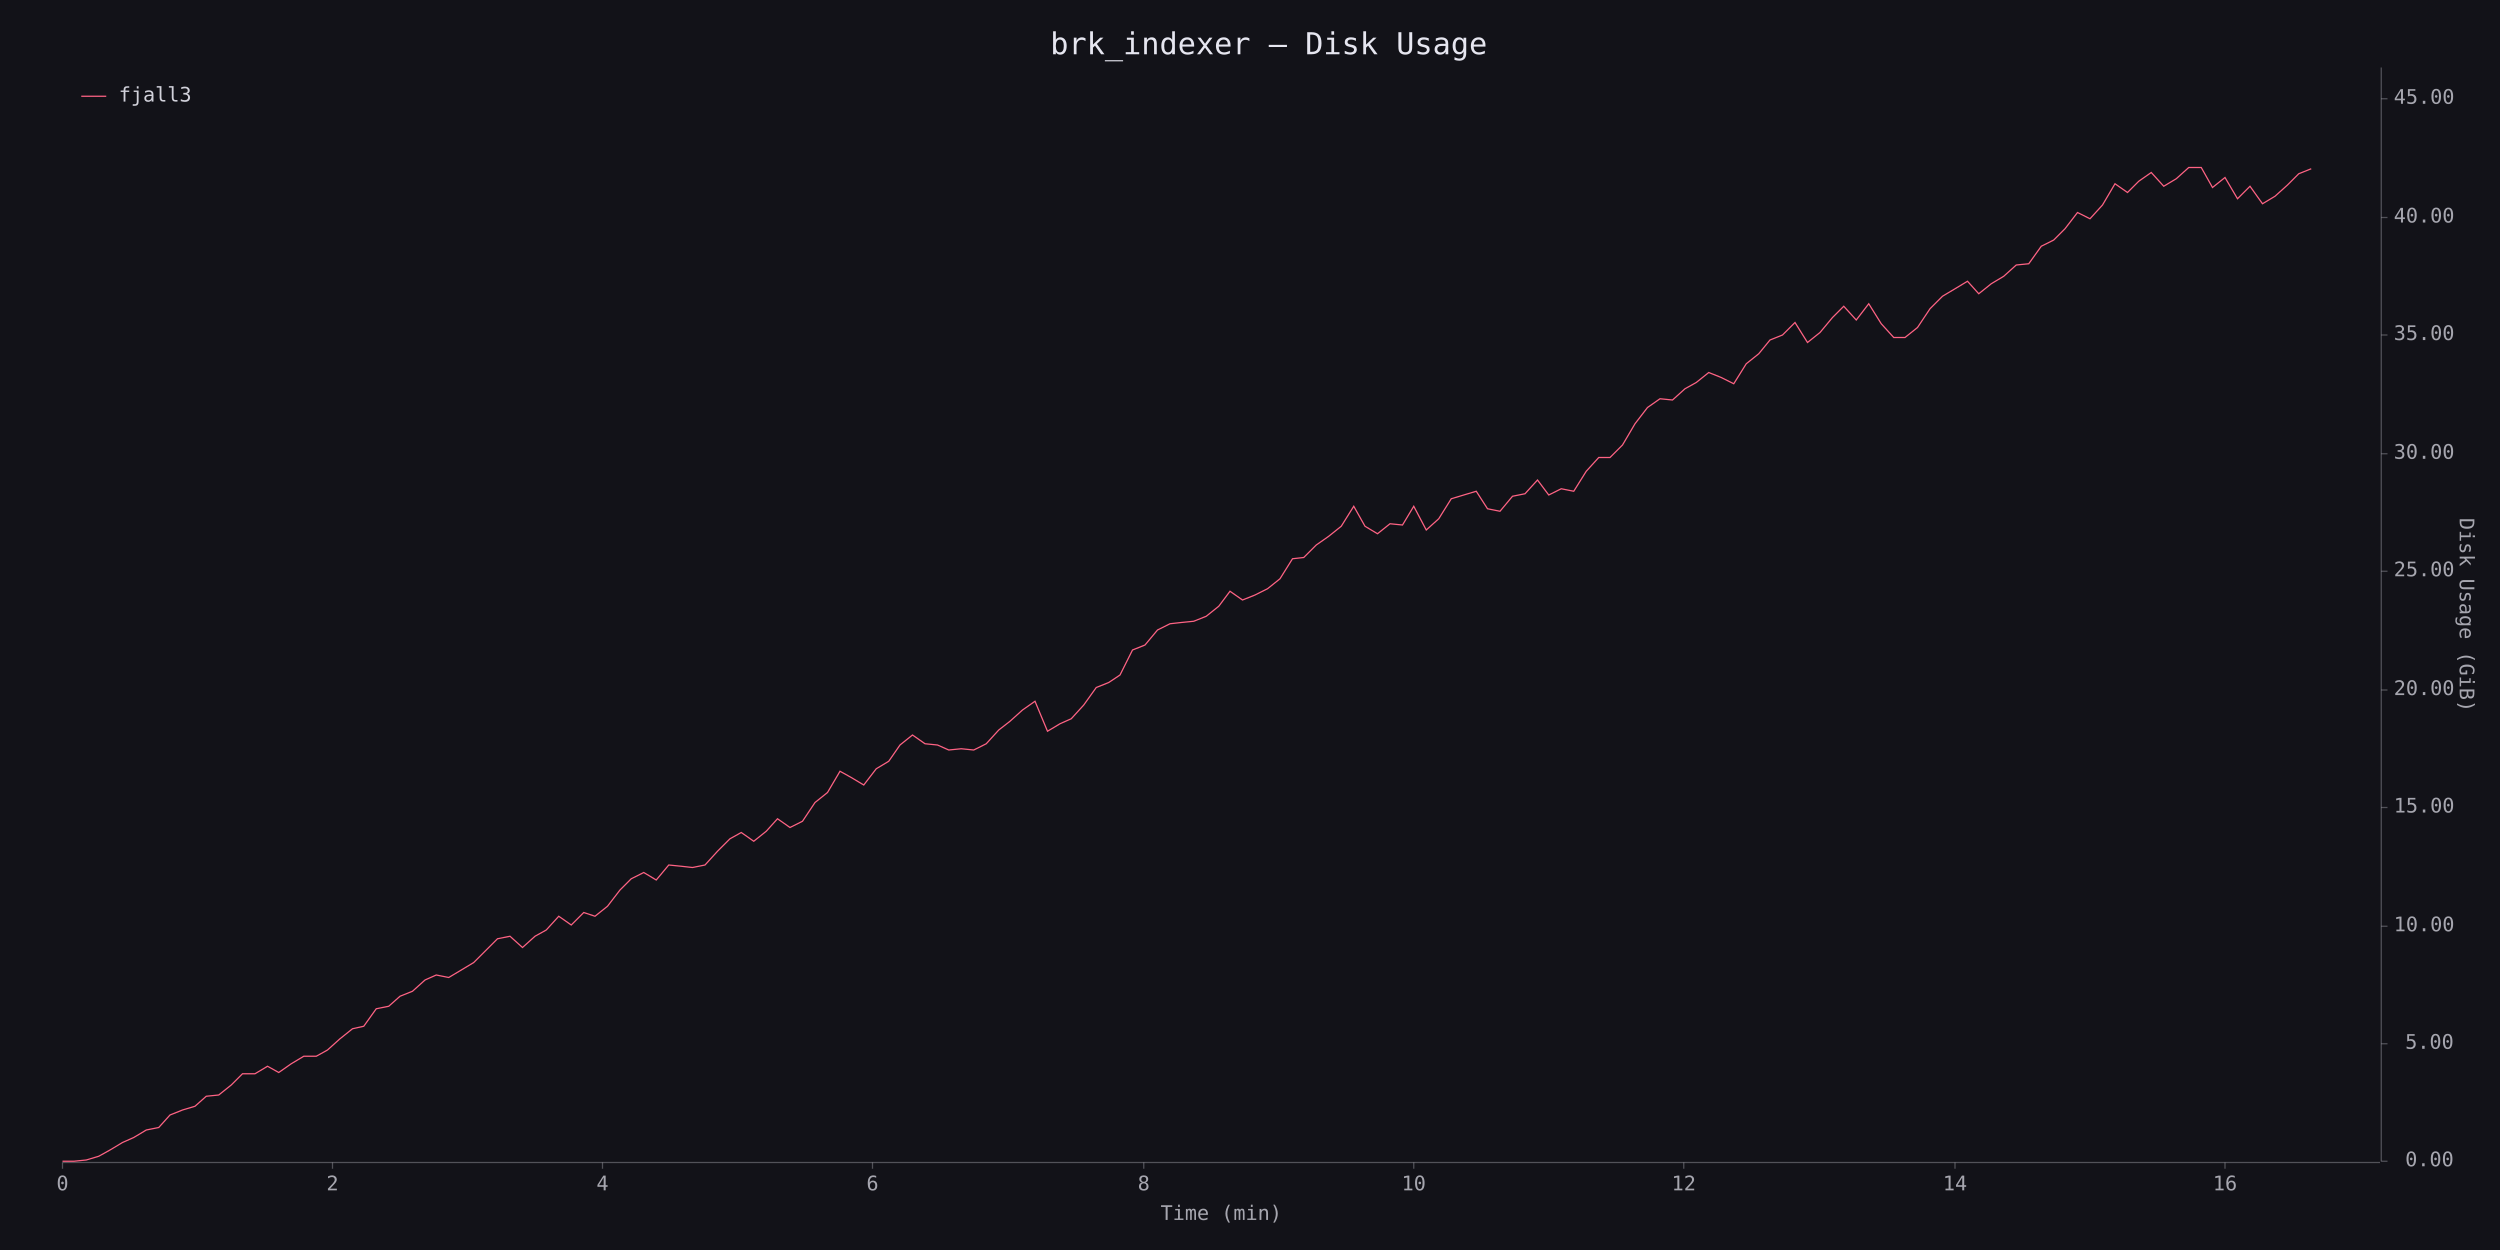
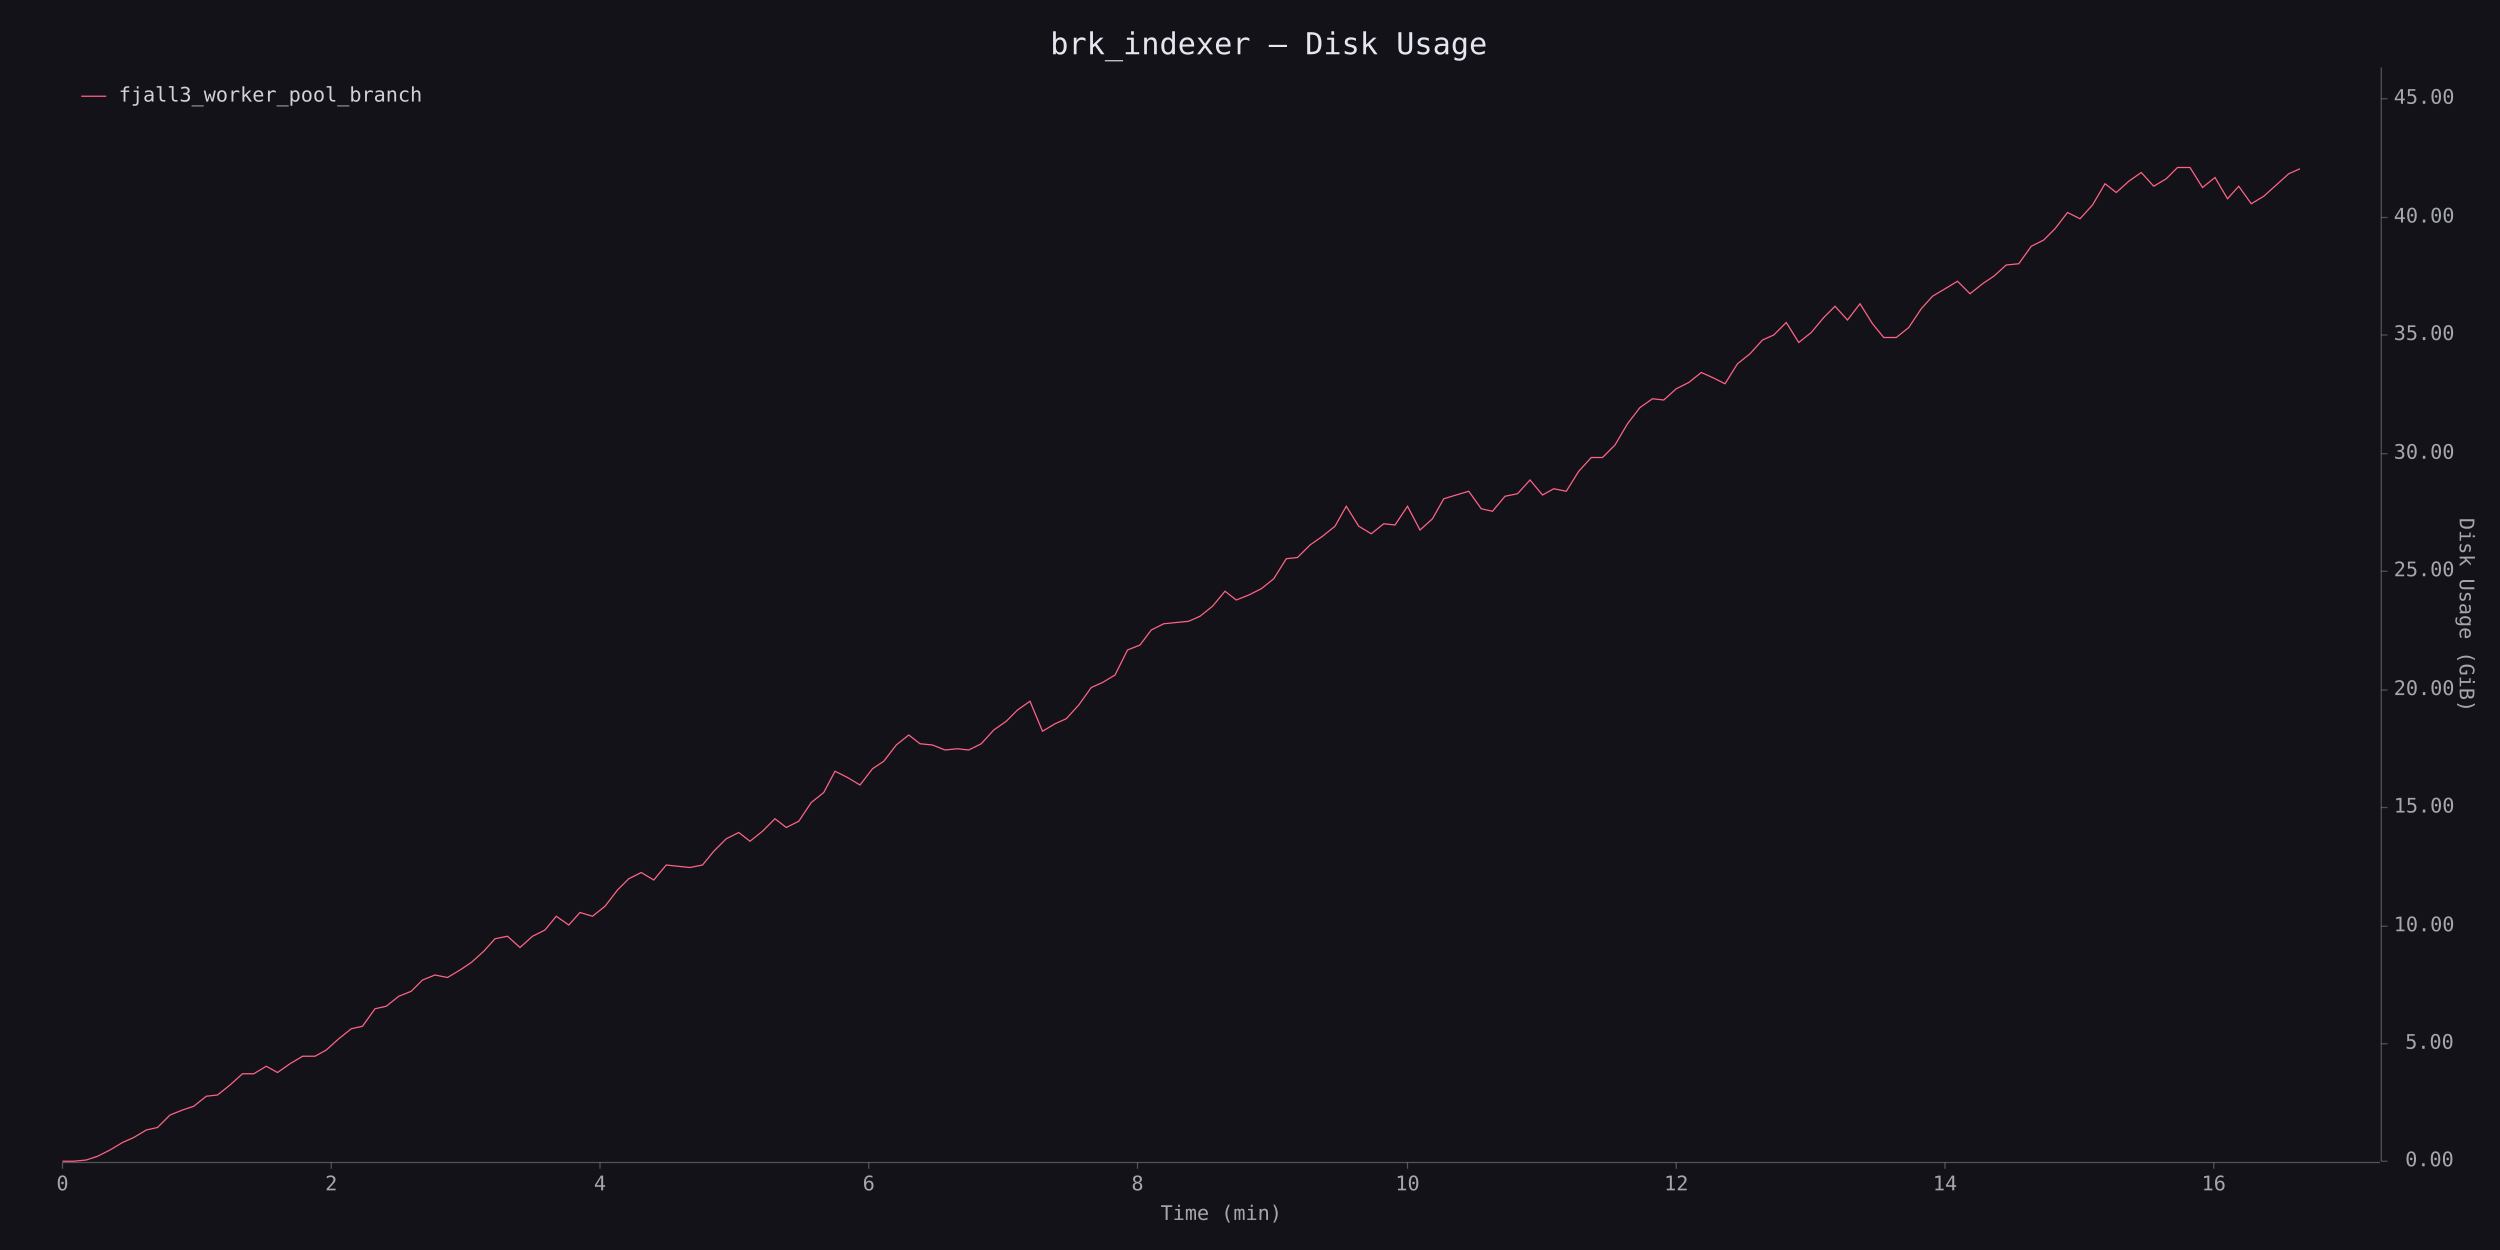
<svg xmlns="http://www.w3.org/2000/svg" width="2000" height="1000" viewBox="0 0 2000 1000">
  <rect x="0" y="0" width="2000" height="1000" opacity="1" fill="#121218" stroke="none" />
  <text x="1015" y="25" dy="0.76em" text-anchor="middle" font-family="monospace" font-size="24.194" opacity="1" fill="#E6E6F0">
brk_indexer — Disk Usage
</text>
  <text x="977" y="980" dy="-0.5ex" text-anchor="middle" font-family="monospace" font-size="16.129" opacity="0.7" fill="#E6E6F0">
Time (min)
</text>
  <text x="1980" y="492" dy="0.76em" text-anchor="middle" font-family="monospace" font-size="16.129" opacity="0.7" fill="#E6E6F0" transform="rotate(90, 1980, 492)">
Disk Usage (GiB)
</text>
  <polyline fill="none" opacity="0.3" stroke="#E6E6F0" stroke-width="1" points="50,930 1904,930 " />
  <text x="50" y="940" dy="0.76em" text-anchor="middle" font-family="monospace" font-size="16.129" opacity="0.7" fill="#E6E6F0">
0
</text>
  <polyline fill="none" opacity="0.3" stroke="#E6E6F0" stroke-width="1" points="50,930 50,935 " />
-   <text x="266" y="940" dy="0.76em" text-anchor="middle" font-family="monospace" font-size="16.129" opacity="0.7" fill="#E6E6F0">
+   <text x="265" y="940" dy="0.76em" text-anchor="middle" font-family="monospace" font-size="16.129" opacity="0.7" fill="#E6E6F0">
2
</text>
-   <polyline fill="none" opacity="0.3" stroke="#E6E6F0" stroke-width="1" points="266,930 266,935 " />
-   <text x="482" y="940" dy="0.76em" text-anchor="middle" font-family="monospace" font-size="16.129" opacity="0.7" fill="#E6E6F0">
+   <polyline fill="none" opacity="0.3" stroke="#E6E6F0" stroke-width="1" points="265,930 265,935 " />
+   <text x="480" y="940" dy="0.76em" text-anchor="middle" font-family="monospace" font-size="16.129" opacity="0.7" fill="#E6E6F0">
4
</text>
-   <polyline fill="none" opacity="0.3" stroke="#E6E6F0" stroke-width="1" points="482,930 482,935 " />
-   <text x="698" y="940" dy="0.76em" text-anchor="middle" font-family="monospace" font-size="16.129" opacity="0.7" fill="#E6E6F0">
+   <polyline fill="none" opacity="0.3" stroke="#E6E6F0" stroke-width="1" points="480,930 480,935 " />
+   <text x="695" y="940" dy="0.76em" text-anchor="middle" font-family="monospace" font-size="16.129" opacity="0.7" fill="#E6E6F0">
6
</text>
-   <polyline fill="none" opacity="0.3" stroke="#E6E6F0" stroke-width="1" points="698,930 698,935 " />
-   <text x="915" y="940" dy="0.76em" text-anchor="middle" font-family="monospace" font-size="16.129" opacity="0.7" fill="#E6E6F0">
+   <polyline fill="none" opacity="0.3" stroke="#E6E6F0" stroke-width="1" points="695,930 695,935 " />
+   <text x="910" y="940" dy="0.76em" text-anchor="middle" font-family="monospace" font-size="16.129" opacity="0.7" fill="#E6E6F0">
8
</text>
-   <polyline fill="none" opacity="0.3" stroke="#E6E6F0" stroke-width="1" points="915,930 915,935 " />
-   <text x="1131" y="940" dy="0.76em" text-anchor="middle" font-family="monospace" font-size="16.129" opacity="0.7" fill="#E6E6F0">
+   <polyline fill="none" opacity="0.3" stroke="#E6E6F0" stroke-width="1" points="910,930 910,935 " />
+   <text x="1126" y="940" dy="0.76em" text-anchor="middle" font-family="monospace" font-size="16.129" opacity="0.7" fill="#E6E6F0">
10
</text>
-   <polyline fill="none" opacity="0.3" stroke="#E6E6F0" stroke-width="1" points="1131,930 1131,935 " />
-   <text x="1347" y="940" dy="0.76em" text-anchor="middle" font-family="monospace" font-size="16.129" opacity="0.7" fill="#E6E6F0">
+   <polyline fill="none" opacity="0.3" stroke="#E6E6F0" stroke-width="1" points="1126,930 1126,935 " />
+   <text x="1341" y="940" dy="0.76em" text-anchor="middle" font-family="monospace" font-size="16.129" opacity="0.7" fill="#E6E6F0">
12
</text>
-   <polyline fill="none" opacity="0.3" stroke="#E6E6F0" stroke-width="1" points="1347,930 1347,935 " />
-   <text x="1564" y="940" dy="0.76em" text-anchor="middle" font-family="monospace" font-size="16.129" opacity="0.7" fill="#E6E6F0">
+   <polyline fill="none" opacity="0.3" stroke="#E6E6F0" stroke-width="1" points="1341,930 1341,935 " />
+   <text x="1556" y="940" dy="0.76em" text-anchor="middle" font-family="monospace" font-size="16.129" opacity="0.7" fill="#E6E6F0">
14
</text>
-   <polyline fill="none" opacity="0.3" stroke="#E6E6F0" stroke-width="1" points="1564,930 1564,935 " />
-   <text x="1780" y="940" dy="0.76em" text-anchor="middle" font-family="monospace" font-size="16.129" opacity="0.7" fill="#E6E6F0">
+   <polyline fill="none" opacity="0.3" stroke="#E6E6F0" stroke-width="1" points="1556,930 1556,935 " />
+   <text x="1771" y="940" dy="0.76em" text-anchor="middle" font-family="monospace" font-size="16.129" opacity="0.7" fill="#E6E6F0">
16
</text>
-   <polyline fill="none" opacity="0.3" stroke="#E6E6F0" stroke-width="1" points="1780,930 1780,935 " />
+   <polyline fill="none" opacity="0.3" stroke="#E6E6F0" stroke-width="1" points="1771,930 1771,935 " />
  <polyline fill="none" opacity="0.3" stroke="#E6E6F0" stroke-width="1" points="1905,54 1905,929 " />
  <text x="1963" y="929" dy="0.5ex" text-anchor="end" font-family="monospace" font-size="16.129" opacity="0.7" fill="#E6E6F0">
0.00
</text>
  <polyline fill="none" opacity="0.3" stroke="#E6E6F0" stroke-width="1" points="1905,929 1910,929 " />
  <text x="1963" y="835" dy="0.5ex" text-anchor="end" font-family="monospace" font-size="16.129" opacity="0.7" fill="#E6E6F0">
5.00
</text>
  <polyline fill="none" opacity="0.3" stroke="#E6E6F0" stroke-width="1" points="1905,835 1910,835 " />
  <text x="1915" y="741" dy="0.5ex" text-anchor="start" font-family="monospace" font-size="16.129" opacity="0.7" fill="#E6E6F0">
10.00
</text>
  <polyline fill="none" opacity="0.3" stroke="#E6E6F0" stroke-width="1" points="1905,741 1910,741 " />
  <text x="1915" y="646" dy="0.5ex" text-anchor="start" font-family="monospace" font-size="16.129" opacity="0.7" fill="#E6E6F0">
15.00
</text>
  <polyline fill="none" opacity="0.3" stroke="#E6E6F0" stroke-width="1" points="1905,646 1910,646 " />
  <text x="1915" y="552" dy="0.5ex" text-anchor="start" font-family="monospace" font-size="16.129" opacity="0.7" fill="#E6E6F0">
20.00
</text>
  <polyline fill="none" opacity="0.3" stroke="#E6E6F0" stroke-width="1" points="1905,552 1910,552 " />
  <text x="1915" y="457" dy="0.5ex" text-anchor="start" font-family="monospace" font-size="16.129" opacity="0.7" fill="#E6E6F0">
25.00
</text>
  <polyline fill="none" opacity="0.3" stroke="#E6E6F0" stroke-width="1" points="1905,457 1910,457 " />
  <text x="1915" y="363" dy="0.5ex" text-anchor="start" font-family="monospace" font-size="16.129" opacity="0.7" fill="#E6E6F0">
30.00
</text>
  <polyline fill="none" opacity="0.3" stroke="#E6E6F0" stroke-width="1" points="1905,363 1910,363 " />
  <text x="1915" y="268" dy="0.5ex" text-anchor="start" font-family="monospace" font-size="16.129" opacity="0.7" fill="#E6E6F0">
35.00
</text>
  <polyline fill="none" opacity="0.3" stroke="#E6E6F0" stroke-width="1" points="1905,268 1910,268 " />
  <text x="1915" y="174" dy="0.5ex" text-anchor="start" font-family="monospace" font-size="16.129" opacity="0.7" fill="#E6E6F0">
40.00
</text>
  <polyline fill="none" opacity="0.3" stroke="#E6E6F0" stroke-width="1" points="1905,174 1910,174 " />
  <text x="1915" y="79" dy="0.5ex" text-anchor="start" font-family="monospace" font-size="16.129" opacity="0.7" fill="#E6E6F0">
45.00
</text>
  <polyline fill="none" opacity="0.3" stroke="#E6E6F0" stroke-width="1" points="1905,79 1910,79 " />
-   <polyline fill="none" opacity="1" stroke="#FF6384" stroke-width="1" points="50,929 59,929 69,928 79,925 88,920 98,914 107,910 117,904 127,902 136,892 146,888 156,885 165,877 175,876 185,868 194,859 204,859 214,853 223,858 233,851 243,845 253,845 262,840 272,831 282,823 291,821 301,807 311,805 320,797 330,793 340,784 349,780 359,782 369,776 379,770 388,761 398,751 408,749 418,758 428,749 437,744 447,733 457,740 467,730 476,733 486,725 496,712 505,703 515,698 525,704 535,692 545,693 554,694 564,692 574,681 584,671 593,666 603,673 613,665 622,655 632,662 642,657 652,642 662,634 672,617 681,622 691,628 701,615 711,609 720,596 730,588 740,595 750,596 759,600 769,599 779,600 789,595 799,584 808,577 818,568 828,561 838,585 848,579 857,575 867,564 877,550 887,546 896,540 906,520 916,516 926,504 936,499 945,498 955,497 965,493 975,485 984,473 994,480 1004,476 1014,471 1024,463 1034,447 1043,446 1053,436 1063,429 1073,421 1083,405 1092,421 1102,427 1112,419 1122,420 1131,405 1141,424 1151,415 1161,399 1171,396 1181,393 1190,407 1200,409 1210,397 1220,395 1230,384 1239,396 1249,391 1259,393 1269,377 1279,366 1288,366 1298,356 1308,339 1318,326 1328,319 1338,320 1348,311 1357,306 1367,298 1377,302 1387,307 1397,291 1407,283 1416,272 1426,268 1436,258 1446,274 1456,266 1466,254 1475,245 1485,256 1495,243 1505,259 1515,270 1524,270 1534,262 1544,247 1554,237 1564,231 1574,225 1583,235 1593,227 1603,221 1613,212 1623,211 1633,197 1643,192 1652,183 1662,170 1672,175 1682,164 1692,147 1702,154 1711,145 1721,138 1731,149 1741,143 1751,134 1761,134 1770,150 1780,142 1790,159 1800,149 1810,163 1820,157 1830,148 1839,139 1849,135 " />
-   <rect x="55" y="59" width="108" height="36" opacity="0.98" fill="#121218" stroke="none" />
-   <rect x="55" y="59" width="108" height="36" opacity="1" fill="none" stroke="#121218" />
+   <polyline fill="none" opacity="1" stroke="#FF6384" stroke-width="1" points="50,929 59,929 69,928 78,925 88,920 98,914 107,910 117,904 126,902 136,892 146,888 155,885 165,877 174,876 184,868 194,859 203,859 213,853 222,858 232,851 242,845 252,845 261,840 271,831 281,823 290,821 300,807 309,805 319,797 329,793 338,784 348,780 358,782 368,776 377,770 387,761 396,751 406,749 416,758 426,749 436,744 445,733 455,740 464,730 474,733 484,725 494,712 503,703 513,698 523,704 533,692 542,693 552,694 562,692 571,681 581,671 591,666 600,673 610,665 620,655 629,662 639,657 649,642 659,634 668,617 678,622 688,628 698,615 707,609 717,596 727,588 736,595 746,596 756,600 766,599 775,600 785,595 795,584 805,577 814,568 824,561 834,585 844,579 853,575 863,564 873,550 882,546 892,540 902,520 912,516 921,504 931,499 941,498 951,497 960,493 970,485 980,473 989,480 999,476 1009,471 1019,463 1029,447 1038,446 1048,436 1058,429 1068,421 1077,405 1087,421 1097,427 1107,419 1116,420 1126,405 1136,424 1146,415 1155,399 1165,396 1175,393 1185,407 1194,409 1204,397 1214,395 1224,384 1234,396 1243,391 1253,393 1263,377 1273,366 1282,366 1292,356 1302,339 1312,326 1322,319 1331,320 1341,311 1351,306 1361,298 1370,302 1380,307 1390,291 1400,283 1410,272 1419,268 1429,258 1439,274 1449,266 1459,254 1468,245 1478,256 1488,243 1498,259 1507,270 1517,270 1527,262 1537,247 1546,237 1556,231 1566,225 1576,235 1586,227 1595,221 1605,212 1615,211 1625,197 1635,192 1644,183 1654,170 1664,175 1674,164 1684,147 1693,154 1703,145 1713,138 1723,149 1733,143 1742,134 1752,134 1762,150 1772,142 1782,159 1791,149 1801,163 1811,157 1821,148 1831,139 1840,135 " />
+   <rect x="55" y="59" width="291" height="36" opacity="0.98" fill="#121218" stroke="none" />
+   <rect x="55" y="59" width="291" height="36" opacity="1" fill="none" stroke="#121218" />
  <text x="95" y="69" dy="0.76em" text-anchor="start" font-family="monospace" font-size="16.129" opacity="0.9" fill="#E6E6F0">
- fjall3
+ fjall3_worker_pool_branch
</text>
  <polyline fill="none" opacity="1" stroke="#FF6384" stroke-width="1" points="65,77 85,77 " />
</svg>
